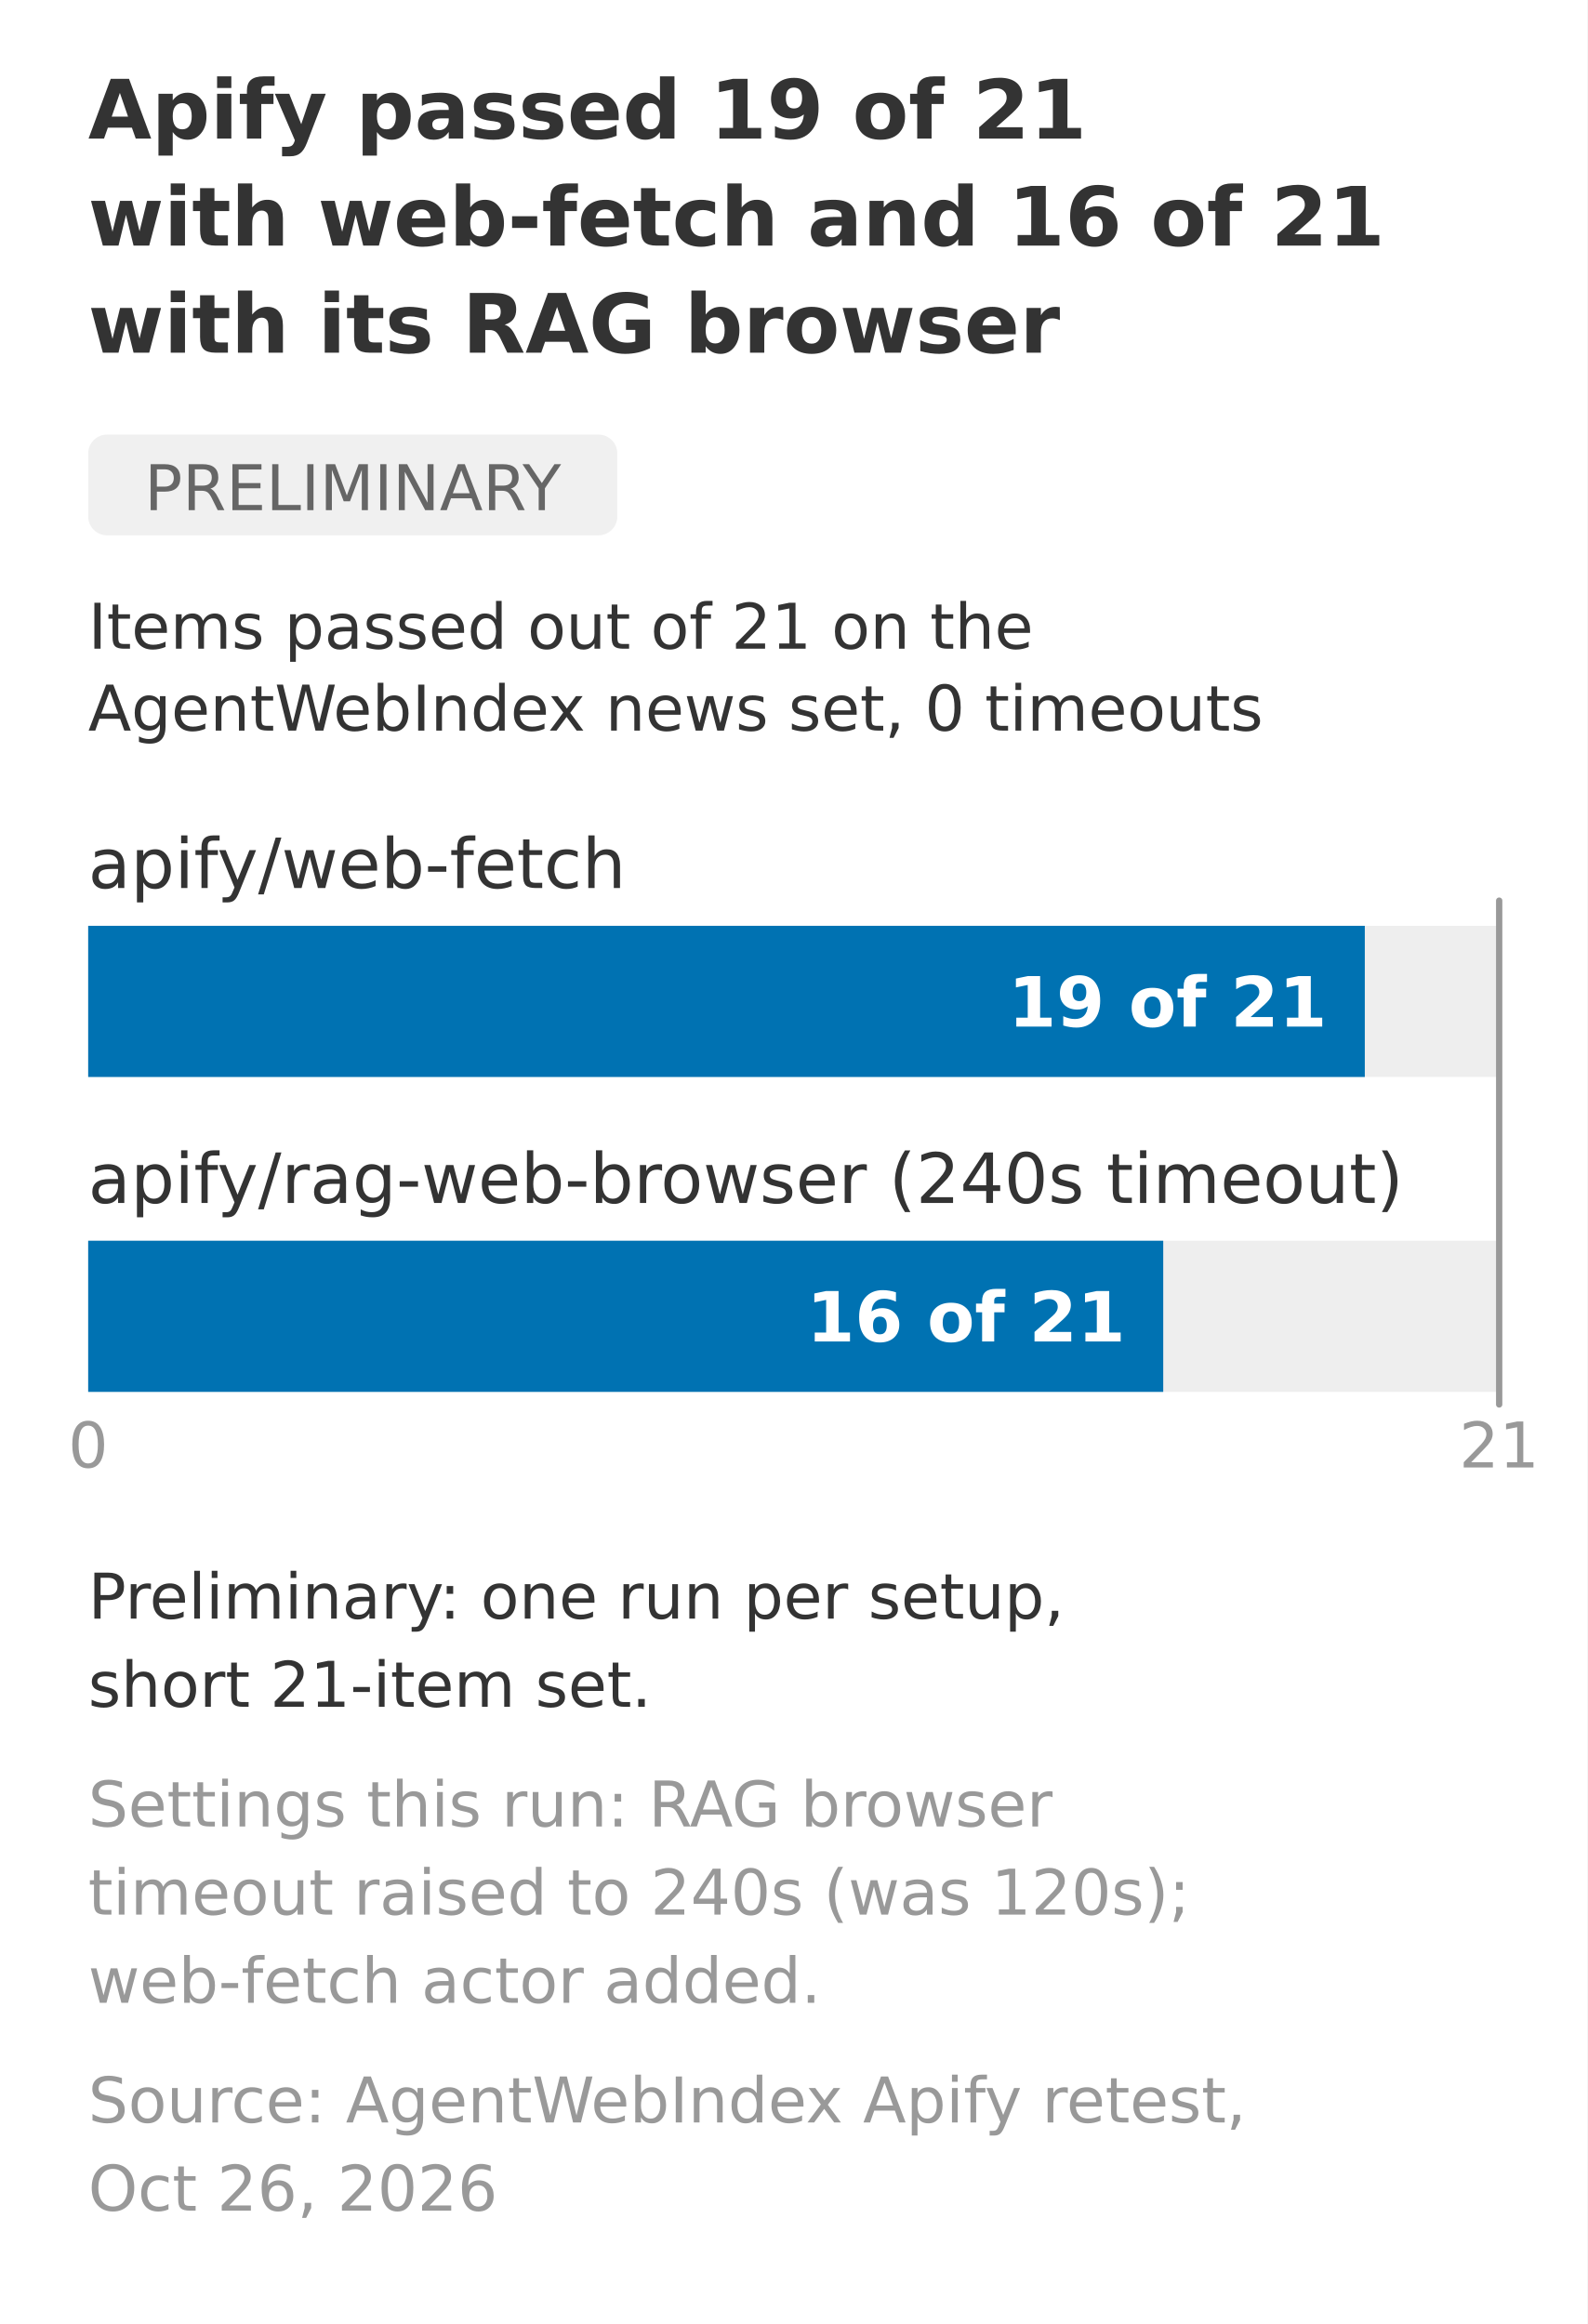
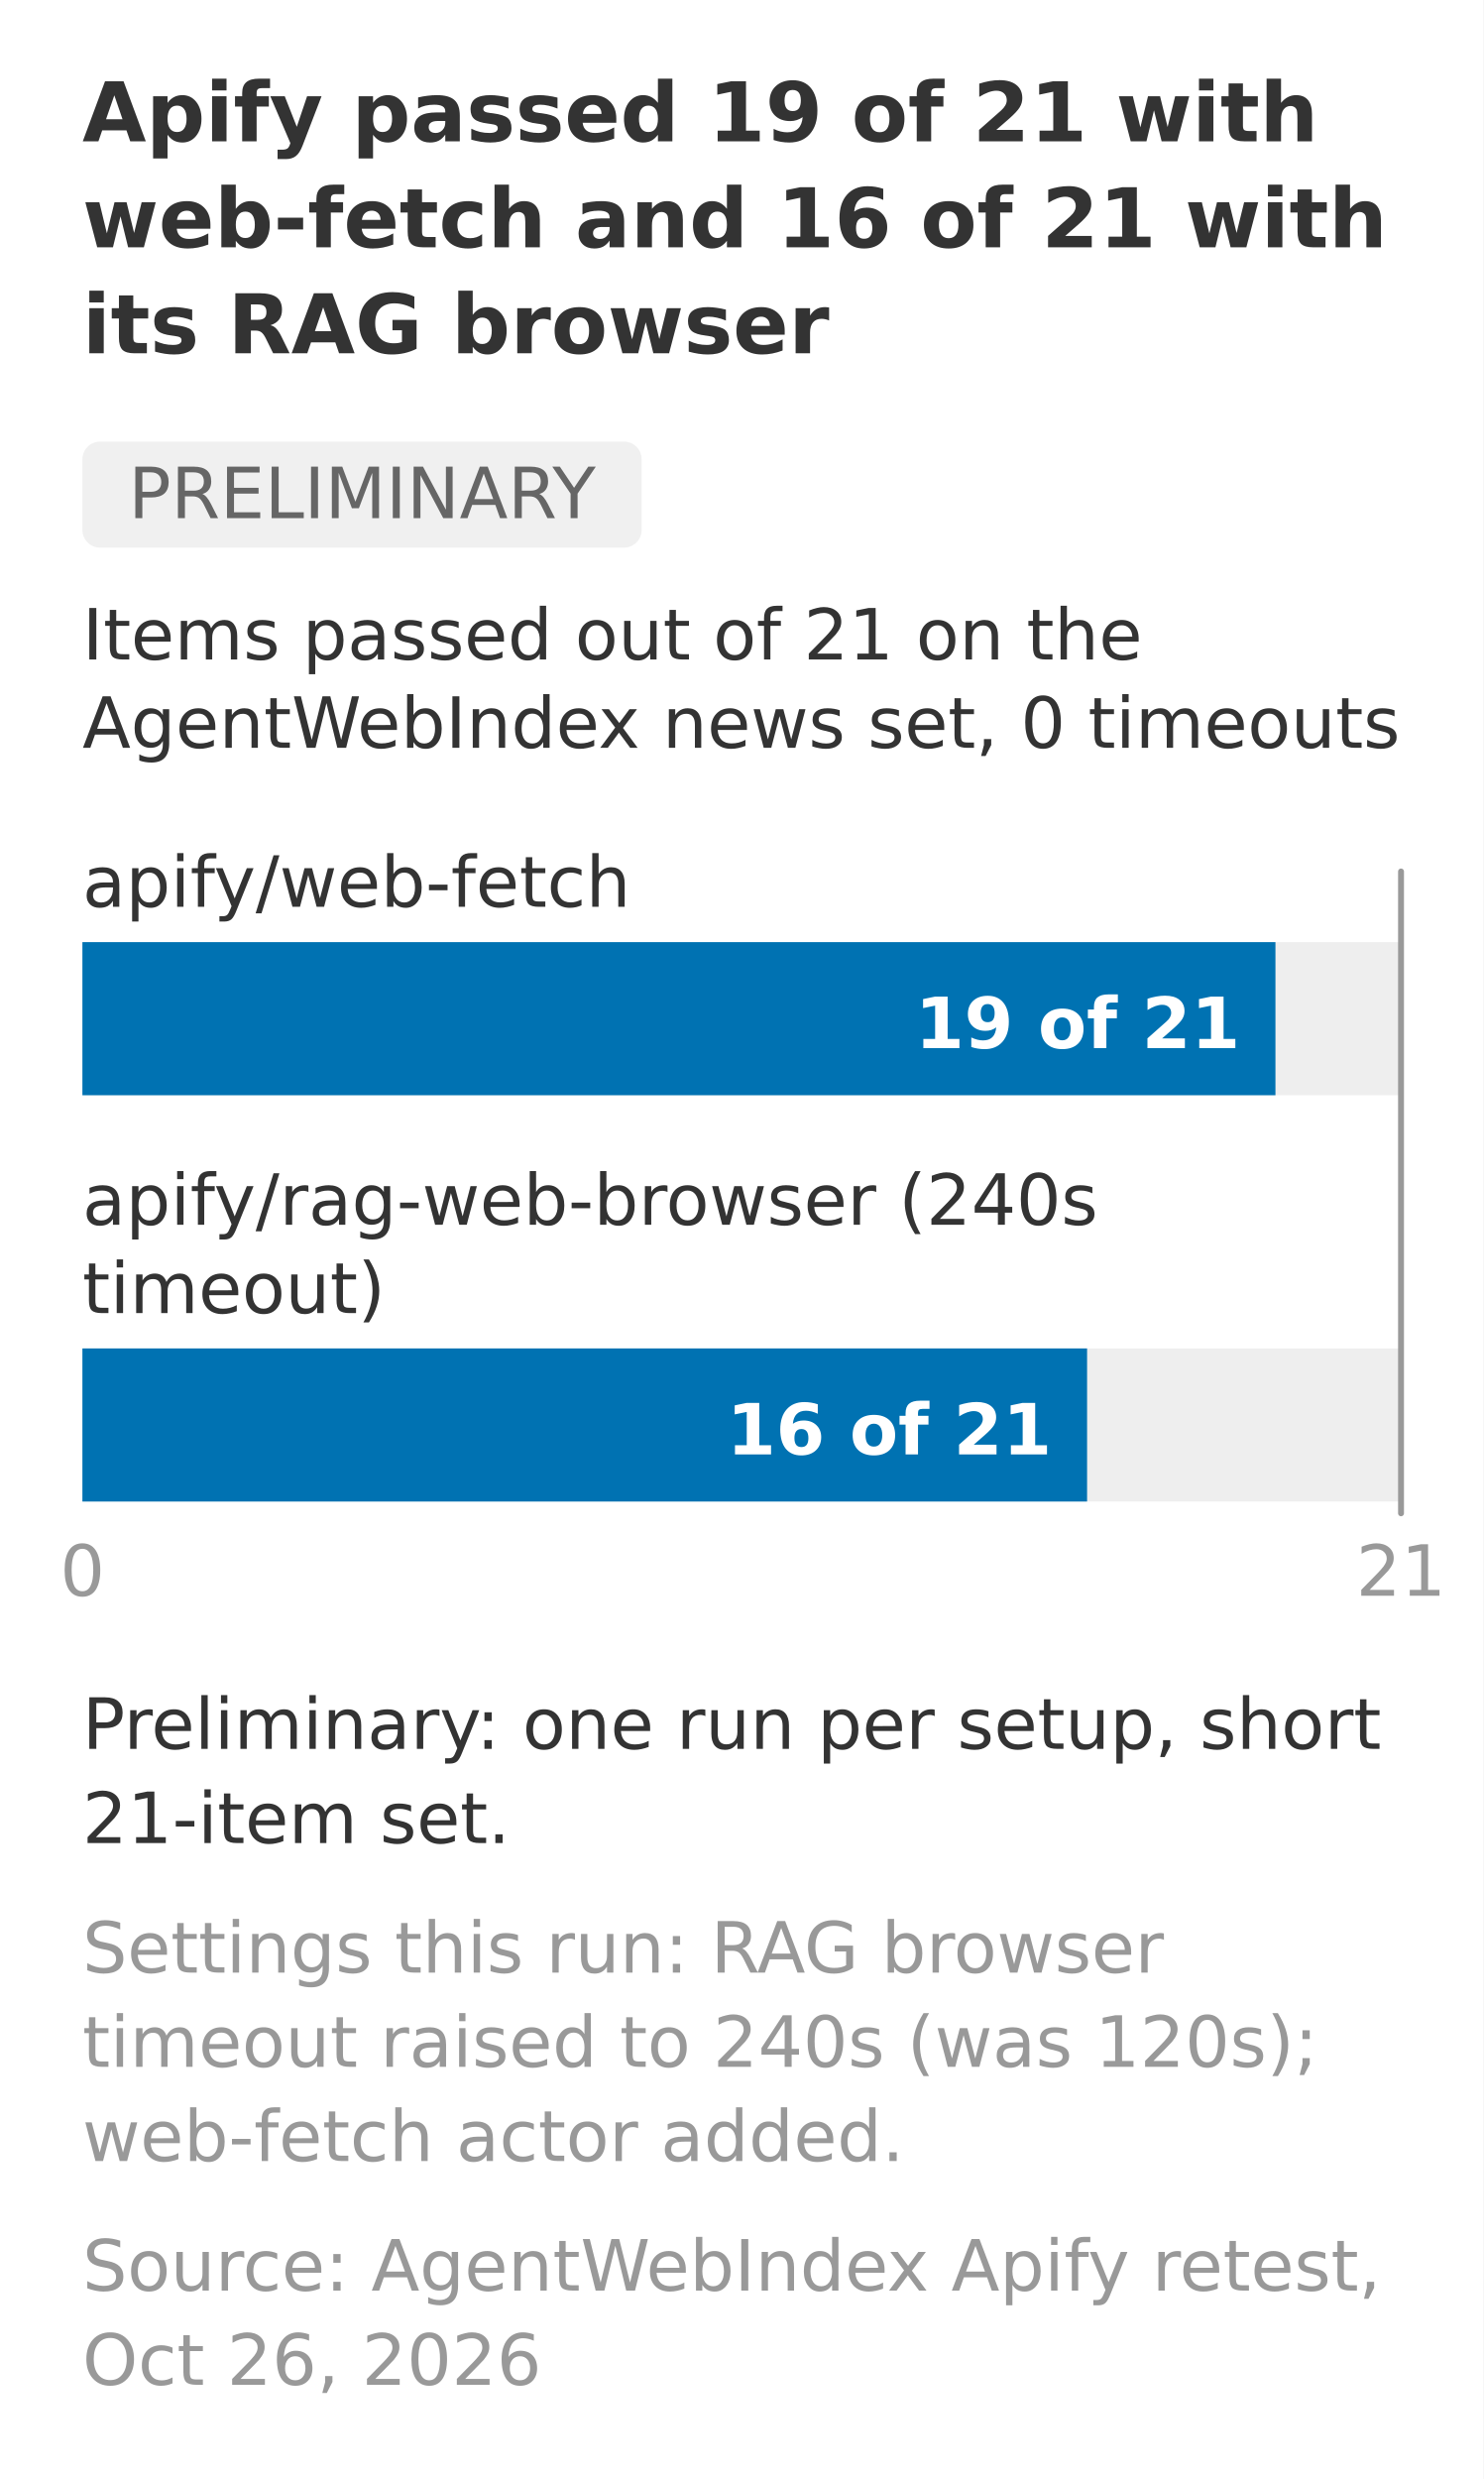
- <svg xmlns="http://www.w3.org/2000/svg" width="252pt" height="369pt" viewBox="0 0 252 369" version="1.1">
-   <rect x="0" y="0" width="252" height="369" style="fill: #ffffff" />
-   <text style="font-weight: 700; font-size: 13px; font-family: 'DejaVu Sans', sans-serif; text-anchor: start; fill: #333333" x="14" y="22">Apify passed 19 of 21</text>
-   <text style="font-weight: 700; font-size: 13px; font-family: 'DejaVu Sans', sans-serif; text-anchor: start; fill: #333333" x="14" y="39">with web-fetch and 16 of 21</text>
-   <text style="font-weight: 700; font-size: 13px; font-family: 'DejaVu Sans', sans-serif; text-anchor: start; fill: #333333" x="14" y="56">with its RAG browser</text>
-   <rect x="14" y="69" width="84" height="16" rx="3" style="fill: #f0f0f0" />
-   <text style="font-size: 10px; font-family: 'DejaVu Sans', sans-serif; text-anchor: middle; fill: #666666" x="56" y="81">PRELIMINARY</text>
-   <text style="font-size: 10px; font-family: 'DejaVu Sans', sans-serif; text-anchor: start; fill: #333333" x="14" y="103">Items passed out of 21 on the</text>
-   <text style="font-size: 10px; font-family: 'DejaVu Sans', sans-serif; text-anchor: start; fill: #333333" x="14" y="116">AgentWebIndex news set, 0 timeouts</text>
-   <text style="font-size: 11px; font-family: 'DejaVu Sans', sans-serif; text-anchor: start; fill: #333333" x="14" y="141">apify/web-fetch</text>
-   <rect x="14" y="147" width="224" height="24" style="fill: #eeeeee" />
-   <rect x="14" y="147" width="202.667" height="24" style="fill: #0072b2" />
-   <text style="font-weight: 700; font-size: 11px; font-family: 'DejaVu Sans', sans-serif; text-anchor: end; fill: #ffffff" x="210.667" y="163">19 of 21</text>
-   <text style="font-size: 11px; font-family: 'DejaVu Sans', sans-serif; text-anchor: start; fill: #333333" x="14" y="191">apify/rag-web-browser (240s timeout)</text>
-   <rect x="14" y="197" width="224" height="24" style="fill: #eeeeee" />
-   <rect x="14" y="197" width="170.667" height="24" style="fill: #0072b2" />
-   <text style="font-weight: 700; font-size: 11px; font-family: 'DejaVu Sans', sans-serif; text-anchor: end; fill: #ffffff" x="178.667" y="213">16 of 21</text>
-   <path d="M 238 143 L 238 223" style="fill: none; stroke: #999999; stroke-linecap: round" />
-   <text style="font-size: 10px; font-family: 'DejaVu Sans', sans-serif; text-anchor: middle; fill: #999999" x="14" y="233">0</text>
-   <text style="font-size: 10px; font-family: 'DejaVu Sans', sans-serif; text-anchor: middle; fill: #999999" x="238" y="233">21</text>
-   <text style="font-size: 10px; font-family: 'DejaVu Sans', sans-serif; text-anchor: start; fill: #333333" x="14" y="257">Preliminary: one run per setup,</text>
-   <text style="font-size: 10px; font-family: 'DejaVu Sans', sans-serif; text-anchor: start; fill: #333333" x="14" y="271">short 21-item set.</text>
-   <text style="font-size: 10px; font-family: 'DejaVu Sans', sans-serif; text-anchor: start; fill: #999999" x="14" y="290">Settings this run: RAG browser</text>
-   <text style="font-size: 10px; font-family: 'DejaVu Sans', sans-serif; text-anchor: start; fill: #999999" x="14" y="304">timeout raised to 240s (was 120s);</text>
-   <text style="font-size: 10px; font-family: 'DejaVu Sans', sans-serif; text-anchor: start; fill: #999999" x="14" y="318">web-fetch actor added.</text>
-   <text style="font-size: 10px; font-family: 'DejaVu Sans', sans-serif; text-anchor: start; fill: #999999" x="14" y="337">Source: AgentWebIndex Apify retest,</text>
-   <text style="font-size: 10px; font-family: 'DejaVu Sans', sans-serif; text-anchor: start; fill: #999999" x="14" y="351">Oct 26, 2026</text>
+ <svg xmlns="http://www.w3.org/2000/svg" width="252pt" height="421pt" viewBox="0 0 252 421" version="1.1">
+   <rect x="0" y="0" width="252" height="421" style="fill: #ffffff" />
+   <text style="font-weight: 700; font-size: 14px; font-family: 'DejaVu Sans', sans-serif; text-anchor: start; fill: #333333" x="14" y="24">Apify passed 19 of 21 with</text>
+   <text style="font-weight: 700; font-size: 14px; font-family: 'DejaVu Sans', sans-serif; text-anchor: start; fill: #333333" x="14" y="42">web-fetch and 16 of 21 with</text>
+   <text style="font-weight: 700; font-size: 14px; font-family: 'DejaVu Sans', sans-serif; text-anchor: start; fill: #333333" x="14" y="60">its RAG browser</text>
+   <rect x="14" y="75" width="95" height="18" rx="3" style="fill: #f0f0f0" />
+   <text style="font-size: 12px; font-family: 'DejaVu Sans', sans-serif; text-anchor: middle; fill: #666666" x="61.5" y="88">PRELIMINARY</text>
+   <text style="font-size: 12px; font-family: 'DejaVu Sans', sans-serif; text-anchor: start; fill: #333333" x="14" y="112">Items passed out of 21 on the</text>
+   <text style="font-size: 12px; font-family: 'DejaVu Sans', sans-serif; text-anchor: start; fill: #333333" x="14" y="127">AgentWebIndex news set, 0 timeouts</text>
+   <text style="font-size: 12px; font-family: 'DejaVu Sans', sans-serif; text-anchor: start; fill: #333333" x="14" y="154">apify/web-fetch</text>
+   <rect x="14" y="160" width="224" height="26" style="fill: #eeeeee" />
+   <rect x="14" y="160" width="202.667" height="26" style="fill: #0072b2" />
+   <text style="font-weight: 700; font-size: 12px; font-family: 'DejaVu Sans', sans-serif; text-anchor: end; fill: #ffffff" x="210.667" y="178">19 of 21</text>
+   <text style="font-size: 12px; font-family: 'DejaVu Sans', sans-serif; text-anchor: start; fill: #333333" x="14" y="208">apify/rag-web-browser (240s</text>
+   <text style="font-size: 12px; font-family: 'DejaVu Sans', sans-serif; text-anchor: start; fill: #333333" x="14" y="223">timeout)</text>
+   <rect x="14" y="229" width="224" height="26" style="fill: #eeeeee" />
+   <rect x="14" y="229" width="170.667" height="26" style="fill: #0072b2" />
+   <text style="font-weight: 700; font-size: 12px; font-family: 'DejaVu Sans', sans-serif; text-anchor: end; fill: #ffffff" x="178.667" y="247">16 of 21</text>
+   <path d="M 238 148 L 238 257" style="fill: none; stroke: #999999; stroke-linecap: round" />
+   <text style="font-size: 12px; font-family: 'DejaVu Sans', sans-serif; text-anchor: middle; fill: #999999" x="14" y="271">0</text>
+   <text style="font-size: 12px; font-family: 'DejaVu Sans', sans-serif; text-anchor: middle; fill: #999999" x="238" y="271">21</text>
+   <text style="font-size: 12px; font-family: 'DejaVu Sans', sans-serif; text-anchor: start; fill: #333333" x="14" y="297">Preliminary: one run per setup, short</text>
+   <text style="font-size: 12px; font-family: 'DejaVu Sans', sans-serif; text-anchor: start; fill: #333333" x="14" y="313">21-item set.</text>
+   <text style="font-size: 12px; font-family: 'DejaVu Sans', sans-serif; text-anchor: start; fill: #999999" x="14" y="335">Settings this run: RAG browser</text>
+   <text style="font-size: 12px; font-family: 'DejaVu Sans', sans-serif; text-anchor: start; fill: #999999" x="14" y="351">timeout raised to 240s (was 120s);</text>
+   <text style="font-size: 12px; font-family: 'DejaVu Sans', sans-serif; text-anchor: start; fill: #999999" x="14" y="367">web-fetch actor added.</text>
+   <text style="font-size: 12px; font-family: 'DejaVu Sans', sans-serif; text-anchor: start; fill: #999999" x="14" y="389">Source: AgentWebIndex Apify retest,</text>
+   <text style="font-size: 12px; font-family: 'DejaVu Sans', sans-serif; text-anchor: start; fill: #999999" x="14" y="405">Oct 26, 2026</text>
</svg>
